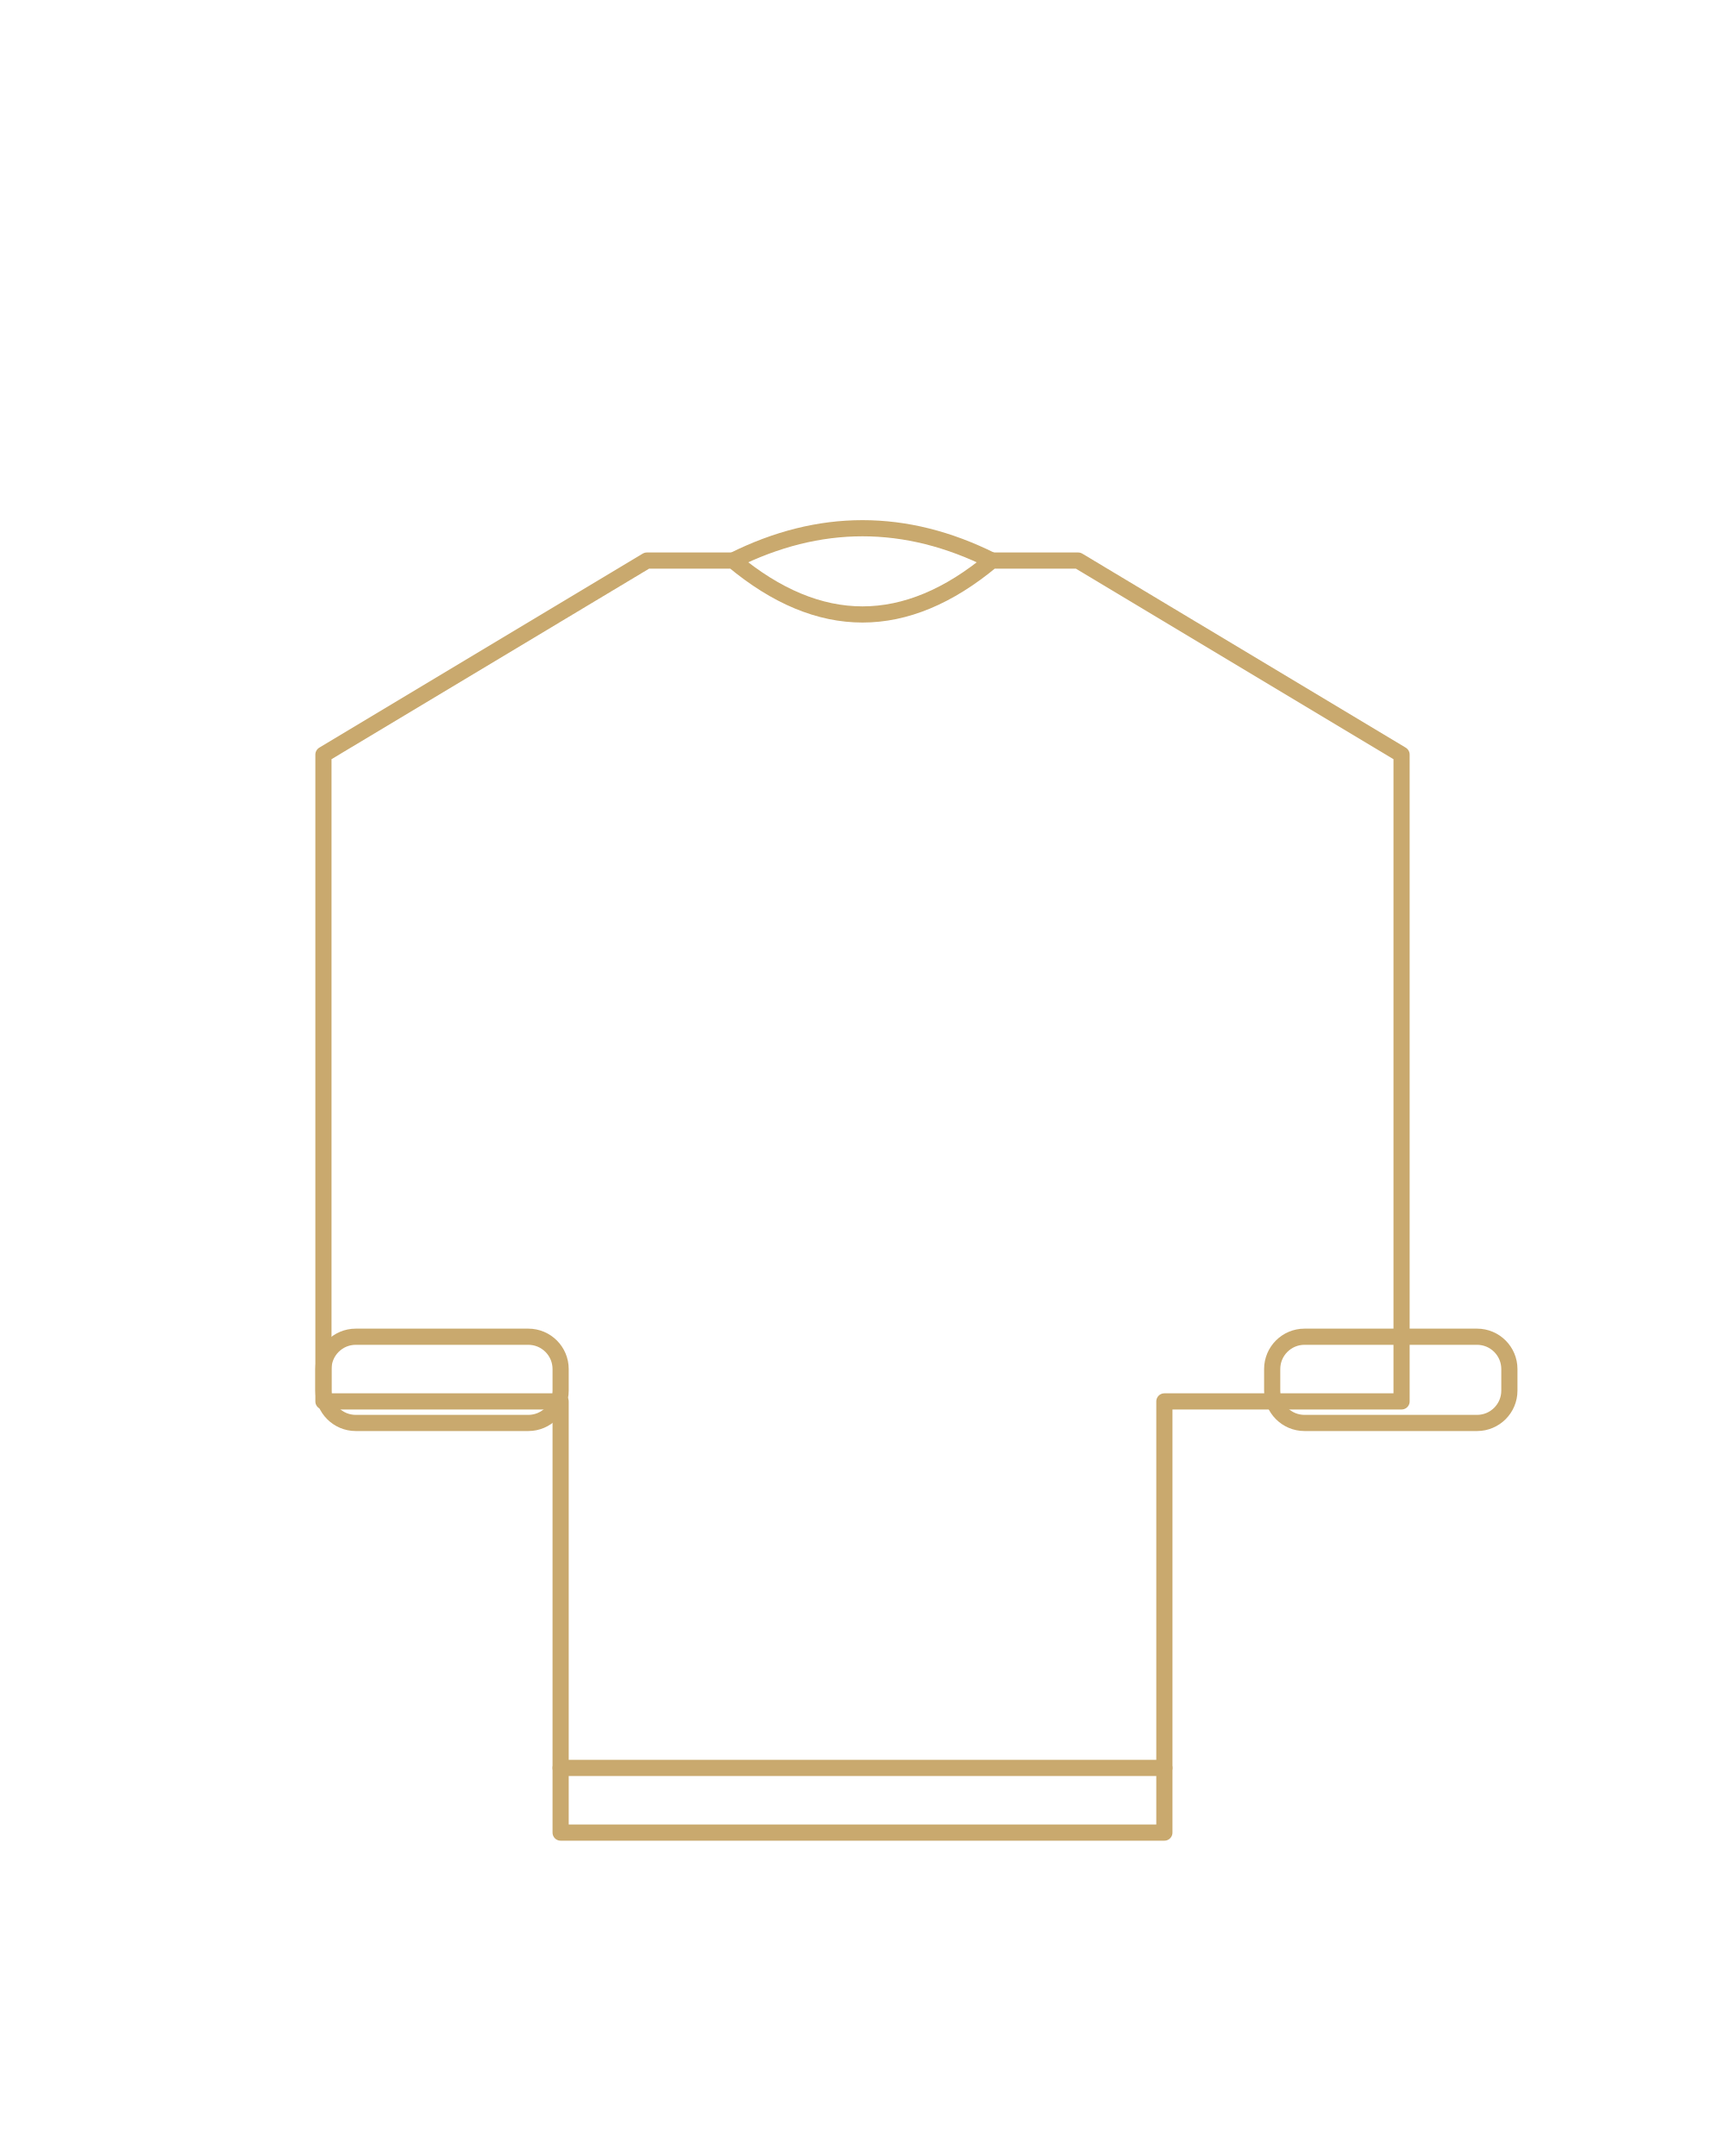
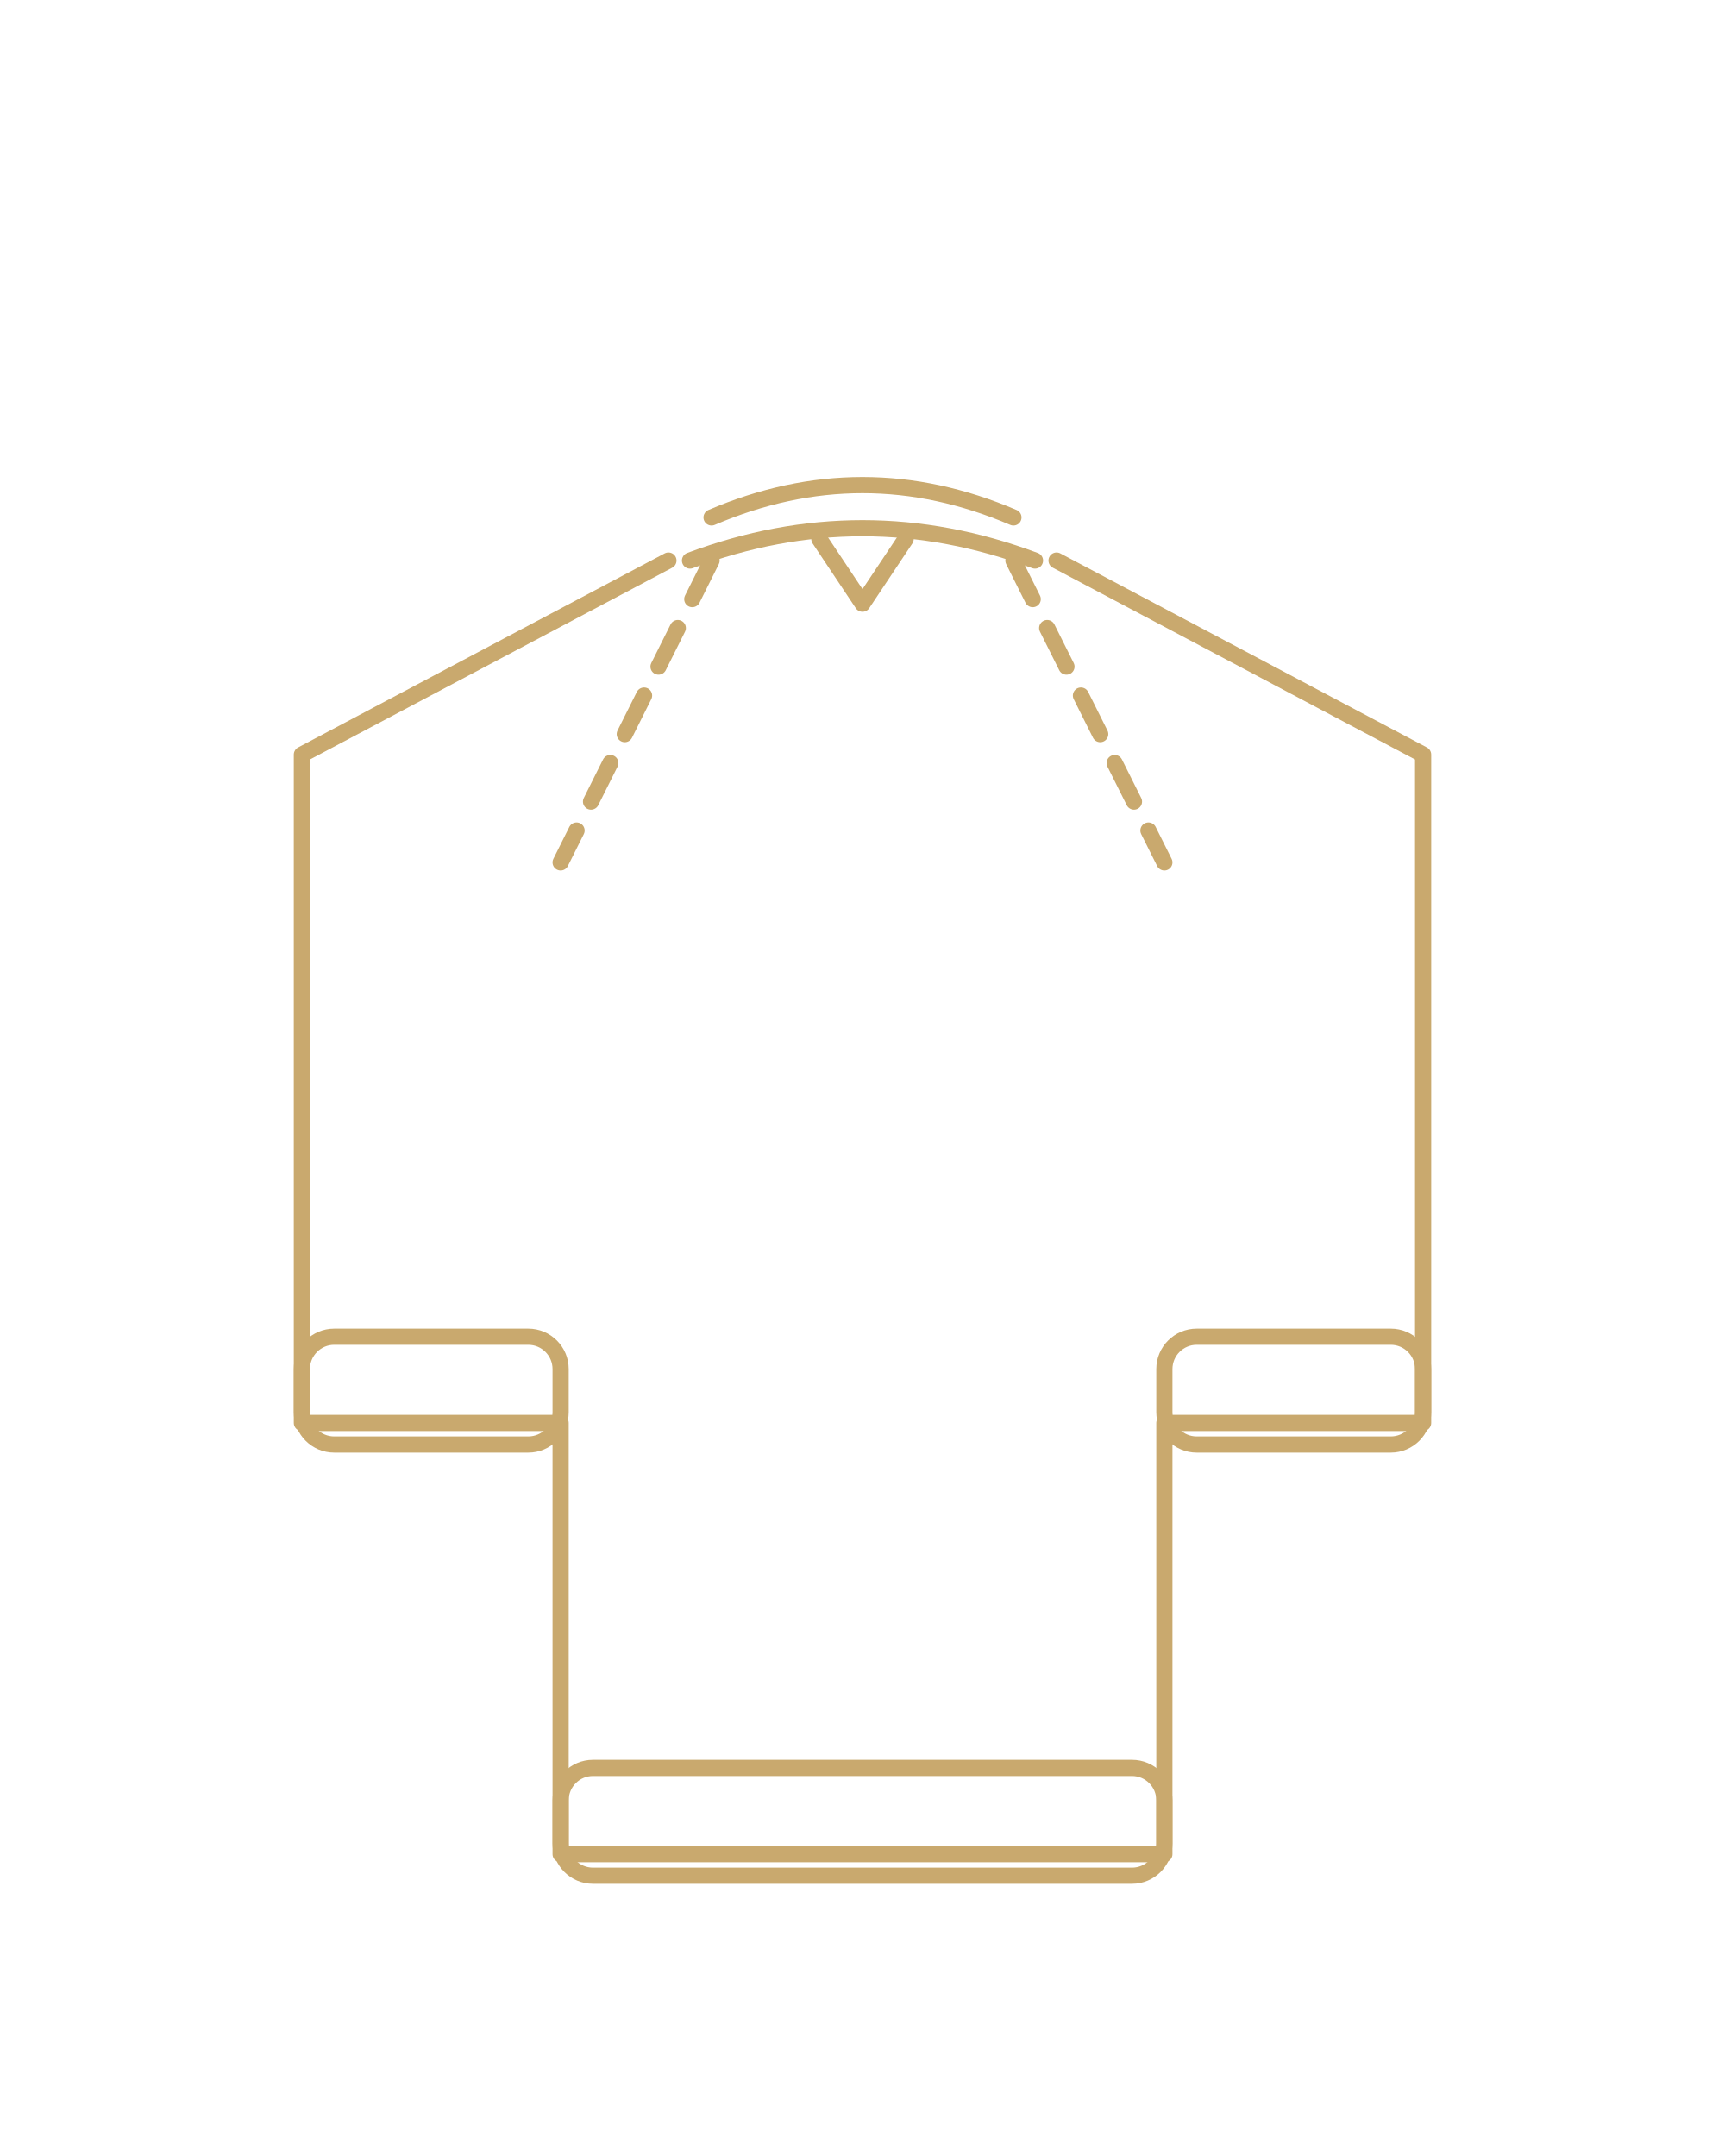
<svg xmlns="http://www.w3.org/2000/svg" viewBox="0 0 160 200" fill="none" stroke="#c9a96e" stroke-width="1.5" stroke-linecap="round" stroke-linejoin="round">
-   <path d="M68,52 Q80,46 92,52" />
-   <path d="M60,52 L30,70 L30,130 L52,130 L52,170 L108,170 L108,130 L130,130 L130,70 L100,52 L92,52 Q80,62 68,52 Z" />
-   <rect x="30" y="124" width="22" height="8" rx="3" />
-   <rect x="118" y="124" width="22" height="8" rx="3" />
-   <line x1="52" y1="164" x2="108" y2="164" />
+   <path d="M66,48 Q80,42 94,48" />
+   <path d="M64,52 Q80,46 96,52" />
+   <path d="M76,50 L80,56 L84,50" />
+   <path d="M62,52 L28,70 L28,132 L52,132 L52,172 L108,172 L108,132 L132,132 L132,70 L98,52" />
+   <path d="M66,52 L52,80" stroke-dasharray="4 3" />
+   <path d="M94,52 L108,80" stroke-dasharray="4 3" />
+   <rect x="28" y="124" width="24" height="10" rx="3" />
+   <rect x="108" y="124" width="24" height="10" rx="3" />
+   <rect x="52" y="164" width="56" height="10" rx="3" />
</svg>
